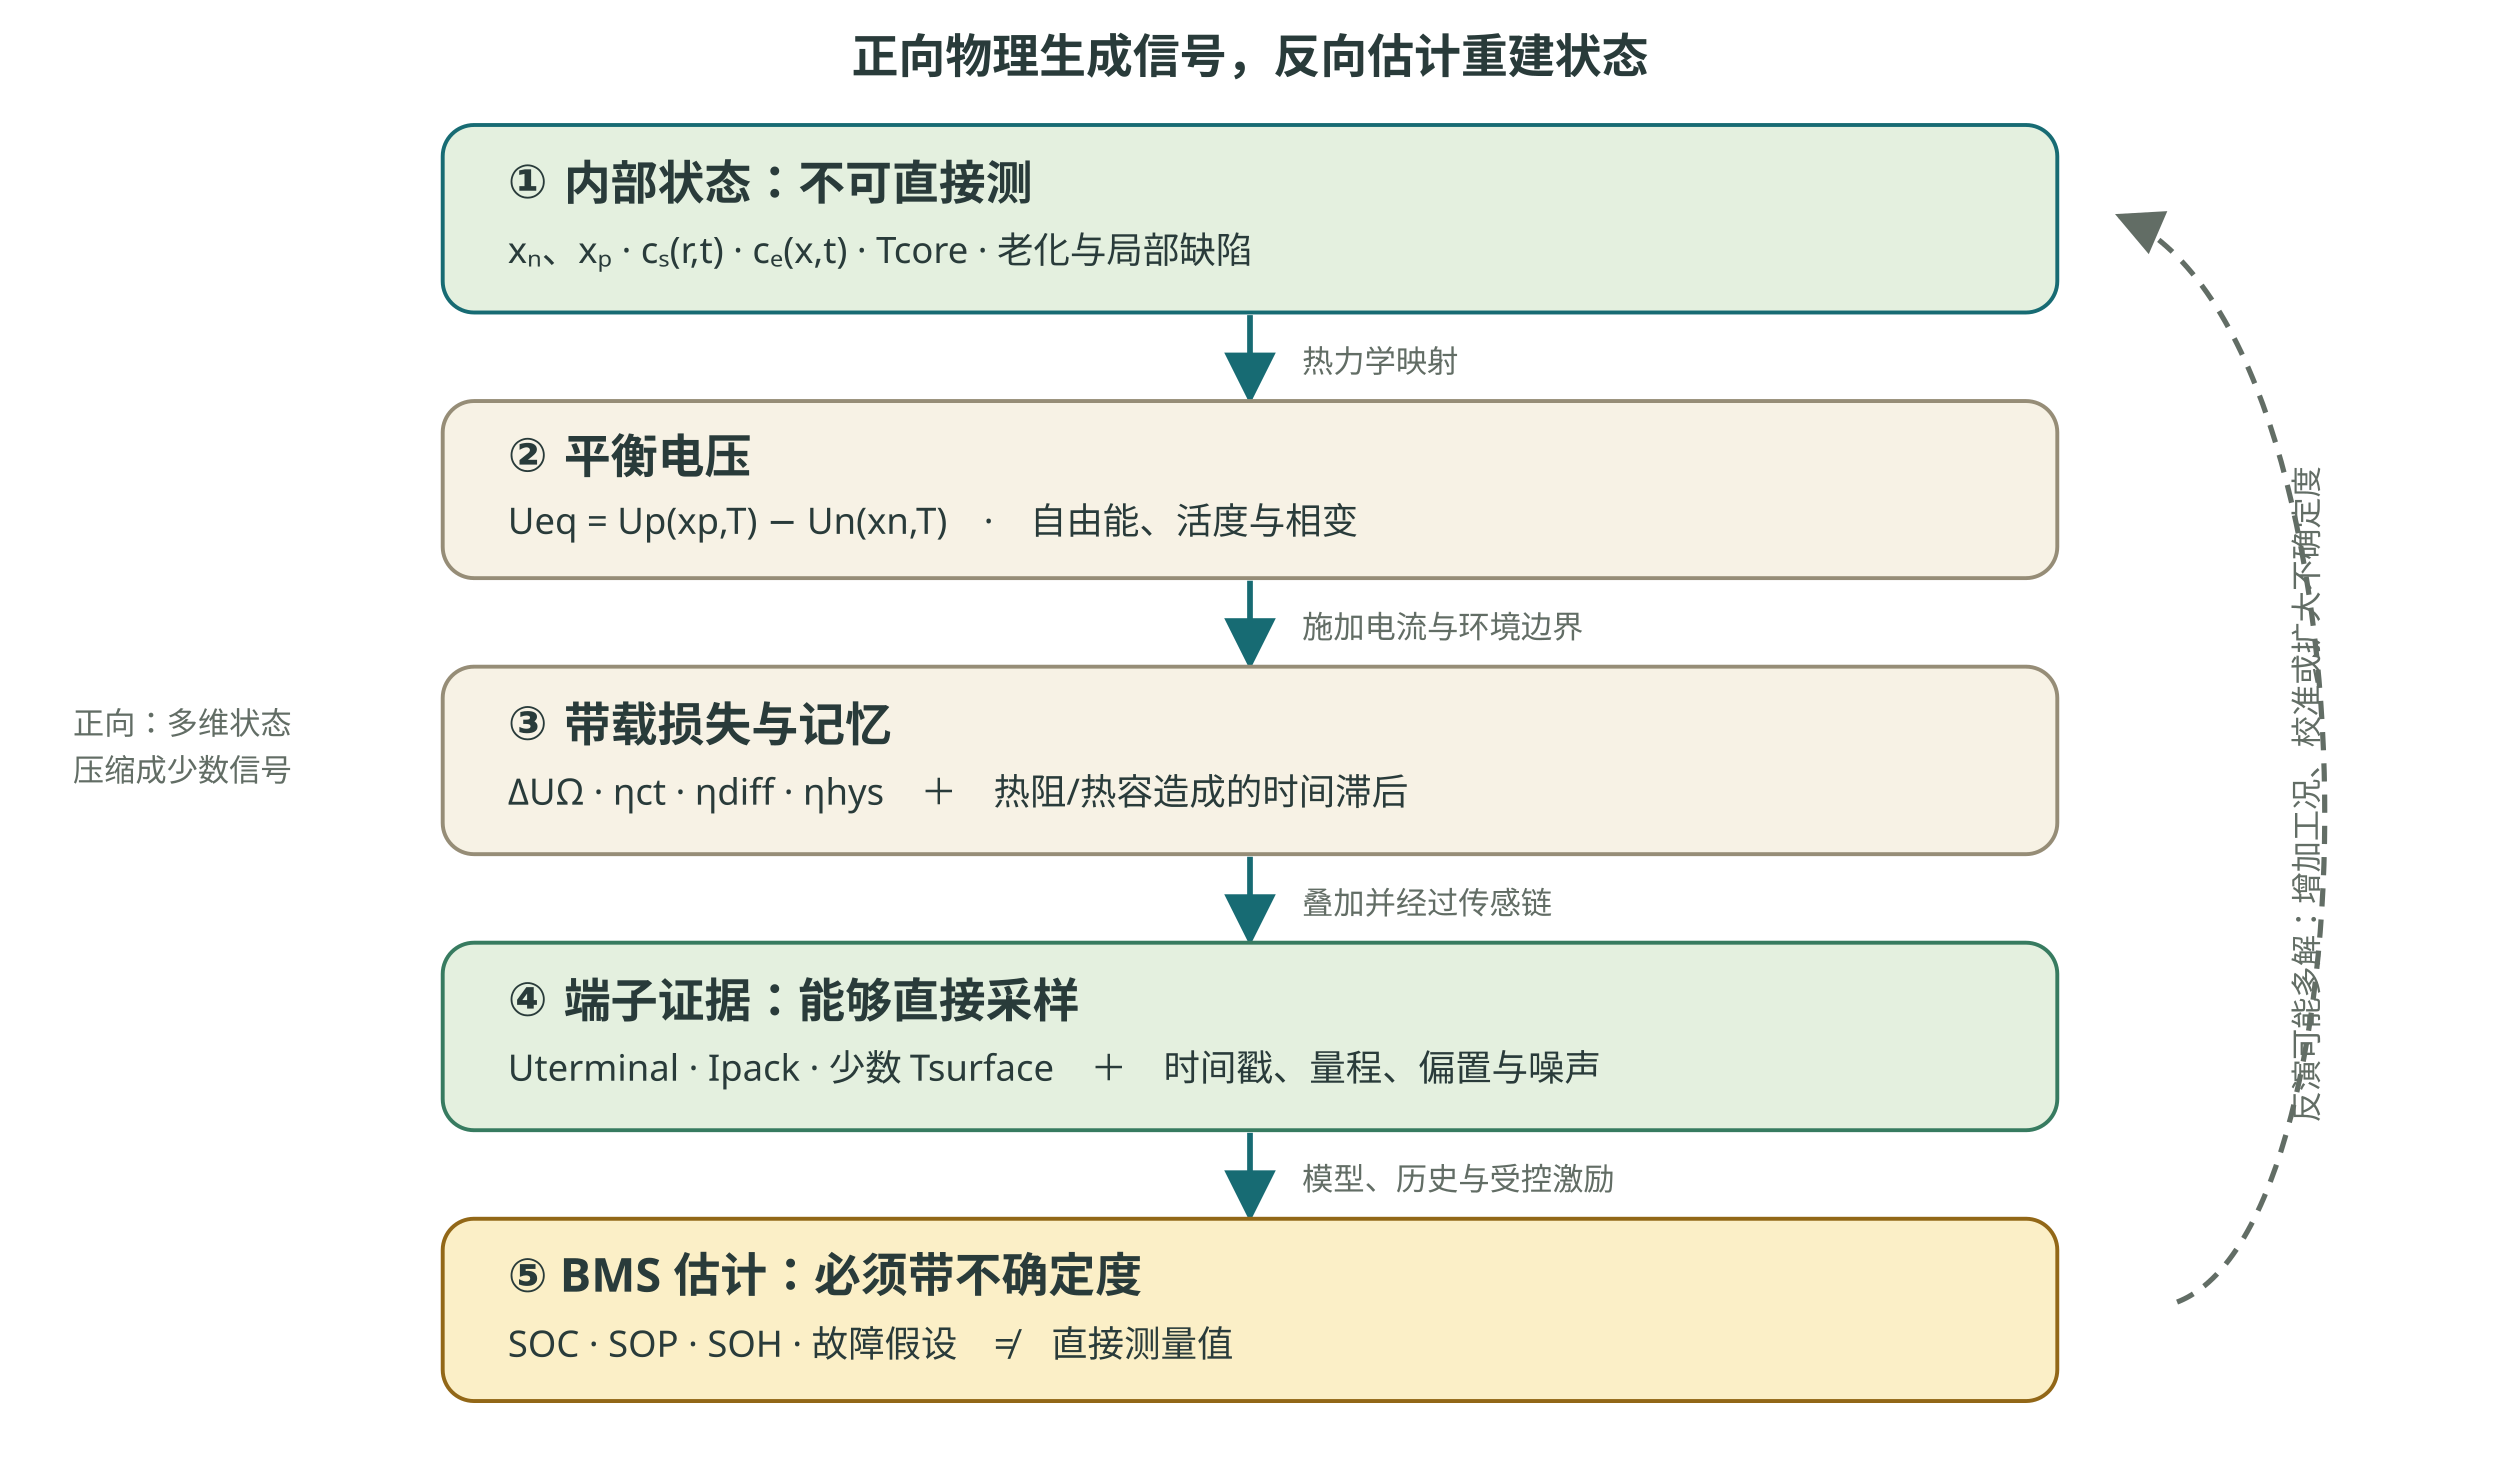
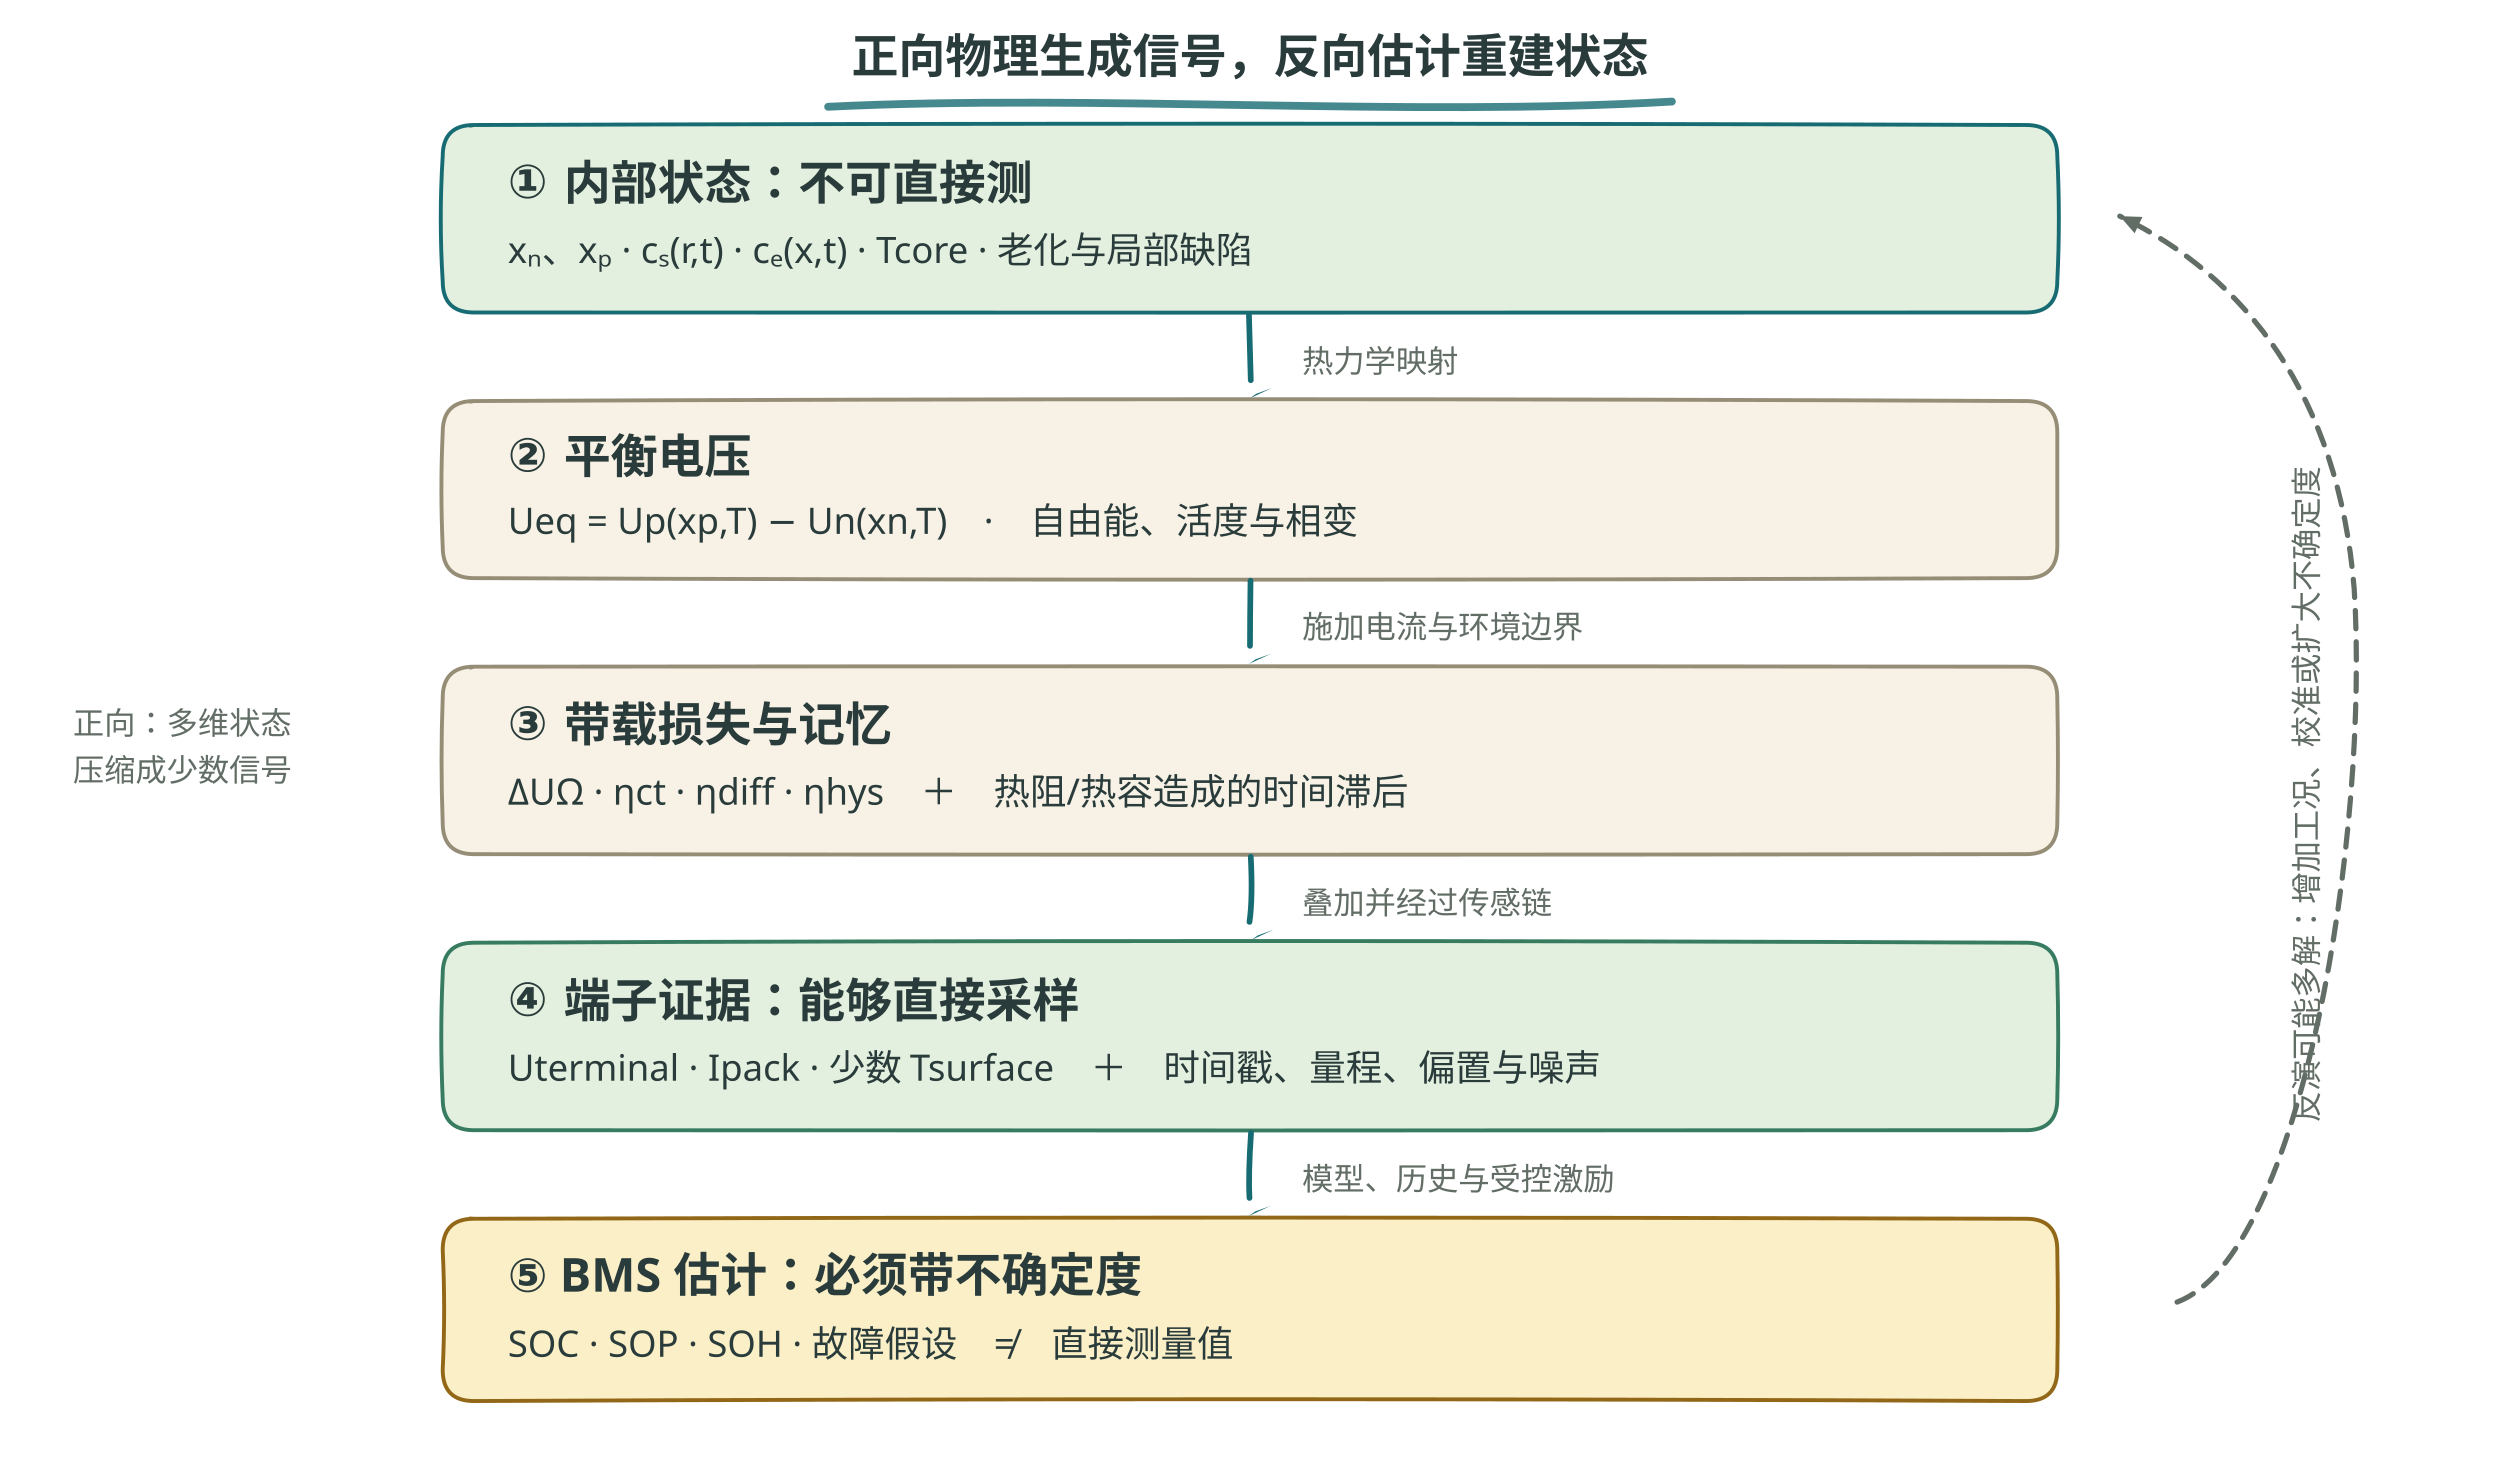
<svg xmlns="http://www.w3.org/2000/svg" viewBox="0 0 960 560" role="img" aria-labelledby="title desc">
  <defs>
-     <marker id="arrow" markerWidth="9" markerHeight="9" refX="8" refY="4.5" orient="auto" markerUnits="strokeWidth">
-       <path d="M0 0L9 4.5L0 9Z" fill="#176b73" />
-     </marker>
-     <marker id="arrow-muted" markerWidth="9" markerHeight="9" refX="8" refY="4.5" orient="auto" markerUnits="strokeWidth">
-       <path d="M0 0L9 4.5L0 9Z" fill="#626d65" />
-     </marker>
    <style>
      text { font-family: "Noto Sans SC", "Microsoft YaHei", sans-serif; fill: #293b3a; }
      .box { fill: #f7f2e5; stroke: #968d77; stroke-width: 1.5; rx: 12; }
      .physical { fill: #e4f0df; stroke: #176b73; }
      .measure { fill: #e4f0df; stroke: #377b60; }
      .estimate { fill: #fbefc7; stroke: #926717; }
      .title { font-size: 18px; font-weight: 700; }
      .body { font-size: 14px; }
      .small { font-size: 12px; fill: #626d65; }
-       .arrow { stroke: #176b73; stroke-width: 2.2; fill: none; marker-end: url(#arrow); }
-       .reverse { stroke: #626d65; stroke-width: 2; stroke-dasharray: 7 5; fill: none; marker-end: url(#arrow-muted); }
+       .arrow { stroke: #176b73; stroke-width: 2.2; fill: none; stroke-linecap: round; }
+       .reverse { stroke: #626d65; stroke-width: 2; stroke-dasharray: 7 5; fill: none; stroke-linecap: round; }
      @media (prefers-color-scheme: dark) {
        text { fill: #edf0e5; }
        .box { fill: #223333; stroke: #71908c; }
        .physical { fill: #293f35; stroke: #7ec5c5; }
        .measure { fill: #293f35; stroke: #8fc7a2; }
        .estimate { fill: #453e2b; stroke: #dfbd78; }
        .small { fill: #b0beb3; }
      }
    </style>
  </defs>
  <text x="480" y="28" text-anchor="middle" class="title">正向物理生成信号，反向估计重建状态</text>
-   <rect class="box physical" x="170" y="48" width="620" height="72" />
+   <path d="M 318 41 C 420 36 540 45 642 39" fill="none" stroke="#176b73" stroke-width="3" stroke-linecap="round" opacity=".8" />
+   <path class="box physical" d="M 180.2 48.3 L 182.0 48.0 Q 480.0 47.0 778.0 48.0 Q 790.0 48.0 790.0 60.0 Q 791.2 84.0 790.0 108.0 Q 790.0 120.0 778.0 120.0 Q 480.0 120.1 182.0 120.0 Q 170.0 120.0 170.0 108.0 Q 168.5 84.0 170.0 60.0 Q 170.0 48.0 182.0 48.0 Z" />
  <text x="195" y="76" class="title">① 内部状态：不可直接测</text>
  <text x="195" y="101" class="body">xₙ、xₚ · cₛ(r,t) · cₑ(x,t) · Tcore · 老化与局部缺陷</text>
-   <path class="arrow" d="M480 121V153" />
+   <path class="arrow" d="M 479.6 121.0 Q 480.1 137.0 480.3 146.0" />
+   <path d="M 479.8 153.0 L 488.4 149.0 L 482.4 151.2 Z" fill="#176b73" />
  <text x="500" y="143" class="small">热力学映射</text>
-   <rect class="box" x="170" y="154" width="620" height="68" />
+   <path class="box" d="M 180.2 154.3 L 182.0 154.0 Q 480.0 152.6 778.0 154.0 Q 790.0 154.0 790.0 166.0 Q 790.0 188.0 790.0 210.0 Q 790.0 222.0 778.0 222.0 Q 480.0 223.2 182.0 222.0 Q 170.0 222.0 170.0 210.0 Q 169.0 188.0 170.0 166.0 Q 170.0 154.0 182.0 154.0 Z" />
  <text x="195" y="181" class="title">② 平衡电压</text>
  <text x="195" y="205" class="body">Ueq = Up(xp,T) − Un(xn,T)　·　自由能、活度与相变</text>
-   <path class="arrow" d="M480 223V255" />
+   <path class="arrow" d="M 480.2 223.0 Q 480.0 239.0 480.0 248.0" />
+   <path d="M 479.5 255.0 L 488.1 251.0 L 482.1 253.2 Z" fill="#176b73" />
  <text x="500" y="245" class="small">施加电流与环境边界</text>
-   <rect class="box" x="170" y="256" width="620" height="72" />
+   <path class="box" d="M 180.2 256.5 L 182.0 256.0 Q 480.0 255.7 778.0 256.0 Q 790.0 256.0 790.0 268.0 Q 790.5 292.0 790.0 316.0 Q 790.0 328.0 778.0 328.0 Q 480.0 328.4 182.0 328.0 Q 170.0 328.0 170.0 316.0 Q 169.1 292.0 170.0 268.0 Q 170.0 256.0 182.0 256.0 Z" />
  <text x="195" y="284" class="title">③ 带载损失与记忆</text>
  <text x="195" y="309" class="body">ΔUΩ · ηct · ηdiff · ηhys　＋　热阻/热容造成的时间滞后</text>
-   <path class="arrow" d="M480 329V361" />
+   <path class="arrow" d="M 480.3 329.0 Q 481.1 345.0 479.8 354.0" />
+   <path d="M 480.4 361.0 L 489.0 357.0 L 483.0 359.2 Z" fill="#176b73" />
  <text x="500" y="351" class="small">叠加并经过传感链</text>
-   <rect class="box measure" x="170" y="362" width="620" height="72" />
+   <path class="box measure" d="M 180.2 362.1 L 182.0 362.0 Q 480.0 360.7 778.0 362.0 Q 790.0 362.0 790.0 374.0 Q 790.7 398.0 790.0 422.0 Q 790.0 434.0 778.0 434.0 Q 480.0 434.2 182.0 434.0 Q 170.0 434.0 170.0 422.0 Q 168.9 398.0 170.0 374.0 Q 170.0 362.0 182.0 362.0 Z" />
  <text x="195" y="390" class="title">④ 端子证据：能够直接采样</text>
  <text x="195" y="415" class="body">Uterminal · Ipack · 少数 Tsurface　＋　时间戳、量程、偏置与噪声</text>
-   <path class="arrow" d="M480 435V467" />
+   <path class="arrow" d="M 480.4 435.0 Q 479.3 451.0 479.8 460.0" />
+   <path d="M 479.4 467.0 L 488.0 463.0 L 482.0 465.2 Z" fill="#176b73" />
  <text x="500" y="457" class="small">模型、历史与受控激励</text>
-   <rect class="box estimate" x="170" y="468" width="620" height="70" />
+   <path class="box estimate" d="M 180.2 467.9 L 182.0 468.0 Q 480.0 467.1 778.0 468.0 Q 790.0 468.0 790.0 480.0 Q 790.4 503.0 790.0 526.0 Q 790.0 538.0 778.0 538.0 Q 480.0 536.6 182.0 538.0 Q 170.0 538.0 170.0 526.0 Q 171.1 503.0 170.0 480.0 Q 170.0 468.0 182.0 468.0 Z" />
  <text x="195" y="496" class="title">⑤ BMS 估计：必须带不确定度</text>
  <text x="195" y="521" class="body">SOC · SOP · SOH · 故障假设　≠　直接测量值</text>
-   <path class="reverse" d="M836 500C914 470 916 127 814 83" />
+   <path class="reverse" d="M 836.0 500.0 C 884.0 482.0 910.0 320.0 904.0 226.0 C 898.0 152.0 862.0 106.0 814.0 83.0" />
+   <path d="M 814.0 83.0 L 822.7 83.3 L 819.7 89.6 Z" fill="#626d65" />
  <text x="890" y="305" text-anchor="middle" class="small" transform="rotate(-90 890 305)">反演可能多解：增加工况、校准或扩大不确定度</text>
  <text x="28" y="282" class="small">正向：多维状态</text>
  <text x="28" y="300" class="small">压缩成少数信号</text>
</svg>
